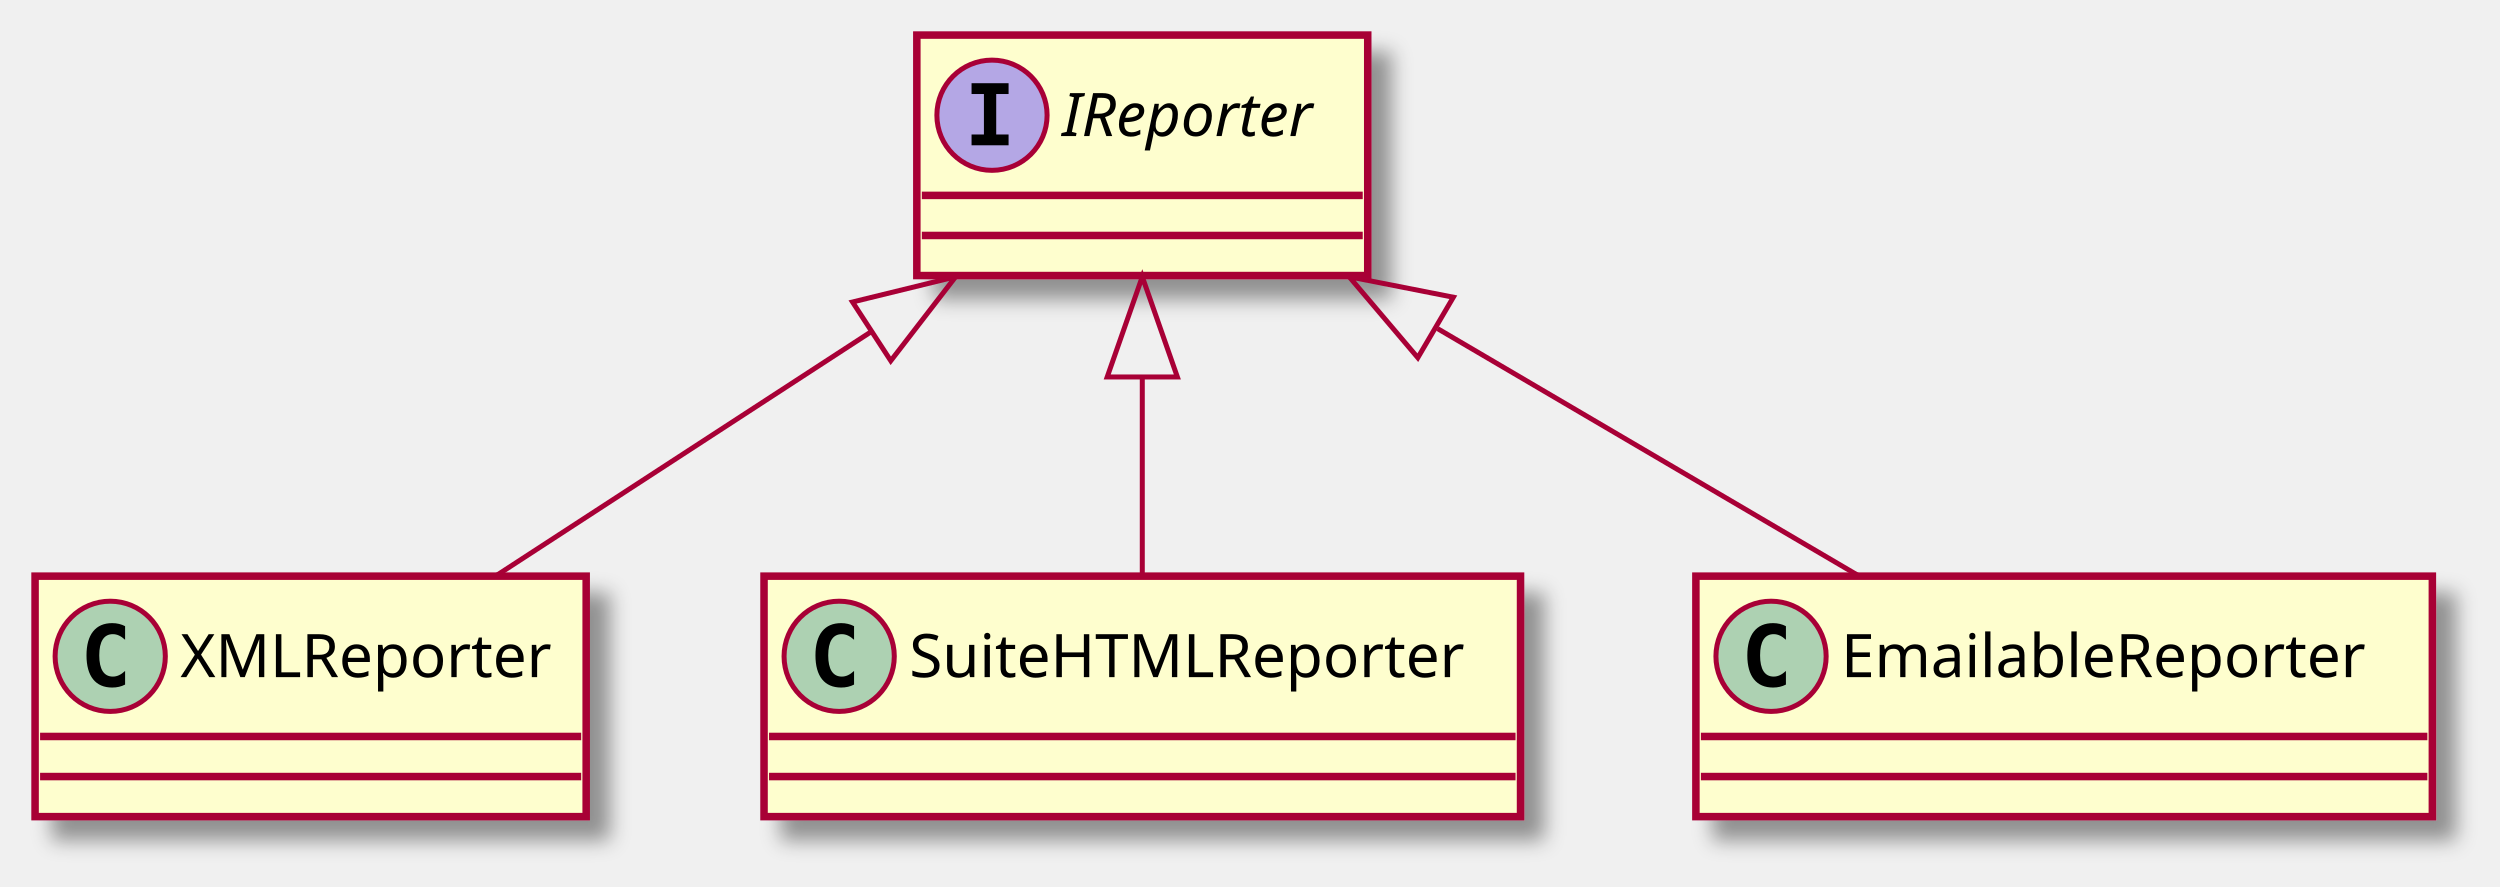
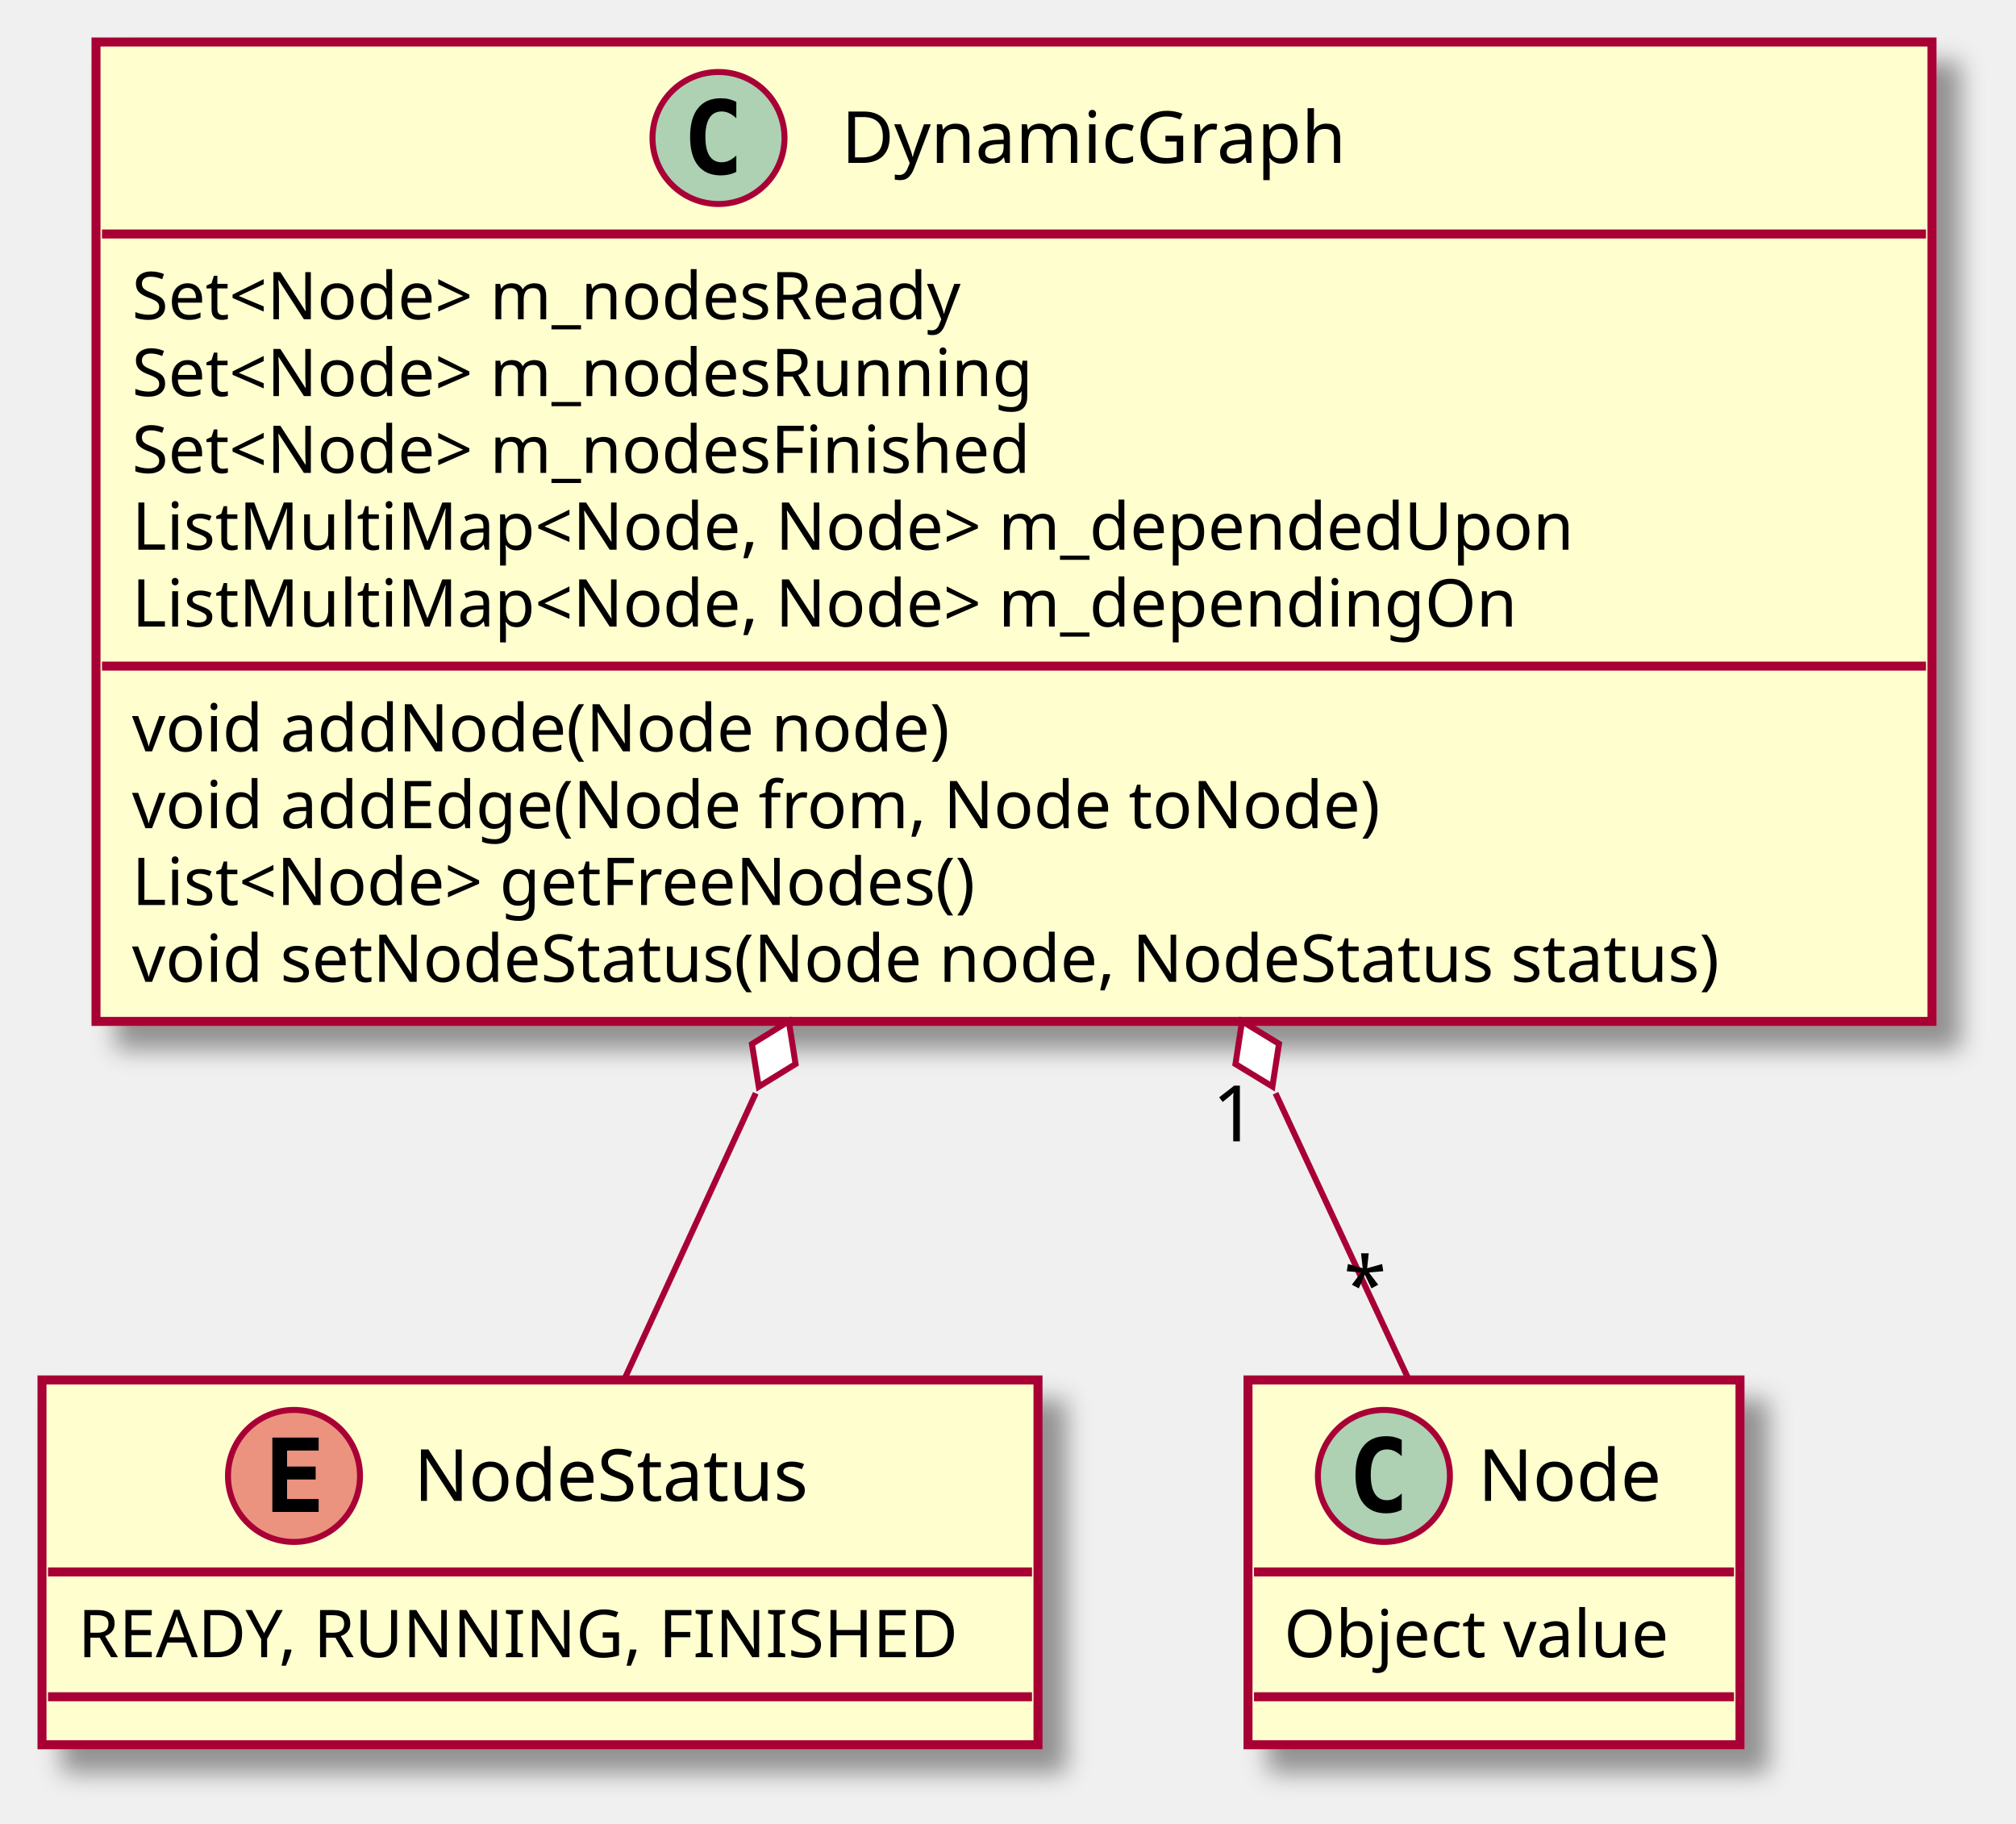
- <svg xmlns="http://www.w3.org/2000/svg" contentScriptType="application/ecmascript" contentStyleType="text/css" height="177px" preserveAspectRatio="none" style="width:499px;height:177px;" version="1.1" viewBox="0 0 499 177" width="499px" zoomAndPan="magnify">
+ <svg xmlns="http://www.w3.org/2000/svg" contentScriptType="application/ecmascript" contentStyleType="text/css" height="304px" preserveAspectRatio="none" style="width:336px;height:304px;" version="1.1" viewBox="0 0 336 304" width="336px" zoomAndPan="magnify">
  <defs>
-     <filter height="300%" id="f1rbuwvst1vlk9" width="300%" x="-1" y="-1">
+     <filter height="300%" id="f1ir8qggdlrv6" width="300%" x="-1" y="-1">
      <feGaussianBlur result="blurOut" stdDeviation="2.0" />
      <feColorMatrix in="blurOut" result="blurOut2" type="matrix" values="0 0 0 0 0 0 0 0 0 0 0 0 0 0 0 0 0 0 .4 0" />
      <feOffset dx="4.0" dy="4.0" in="blurOut2" result="blurOut3" />
      <feBlend in="SourceGraphic" in2="blurOut3" mode="normal" />
    </filter>
  </defs>
  <g>
-     <rect codeLine="1" fill="#FEFECE" filter="url(#f1rbuwvst1vlk9)" height="48" id="IReporter" style="stroke:#A80036;stroke-width:1.5;" width="90" x="183" y="7" />
-     <ellipse cx="198" cy="23" fill="#B4A7E5" rx="11" ry="11" style="stroke:#A80036;stroke-width:1.0;" />
-     <path d="M193.922,18.766 L193.922,16.609 L201.312,16.609 L201.312,18.766 L198.844,18.766 L198.844,26.844 L201.312,26.844 L201.312,29 L193.922,29 L193.922,26.844 L196.391,26.844 L196.391,18.766 L193.922,18.766 Z " fill="#000000" />
-     <text fill="#000000" font-family="sans-serif" font-size="12" font-style="italic" lengthAdjust="spacing" textLength="58" x="212" y="27.154">IReporter</text>
-     <line style="stroke:#A80036;stroke-width:1.5;" x1="184" x2="272" y1="39" y2="39" />
-     <line style="stroke:#A80036;stroke-width:1.5;" x1="184" x2="272" y1="47" y2="47" />
-     <rect codeLine="2" fill="#FEFECE" filter="url(#f1rbuwvst1vlk9)" height="48" id="XMLReporter" style="stroke:#A80036;stroke-width:1.5;" width="110" x="7" y="115" />
-     <ellipse cx="22" cy="131" fill="#ADD1B2" rx="11" ry="11" style="stroke:#A80036;stroke-width:1.0;" />
-     <path d="M24.969,136.641 Q24.391,136.938 23.75,137.086 Q23.109,137.234 22.406,137.234 Q19.906,137.234 18.586,135.586 Q17.266,133.938 17.266,130.812 Q17.266,127.688 18.586,126.031 Q19.906,124.375 22.406,124.375 Q23.109,124.375 23.758,124.531 Q24.406,124.688 24.969,124.984 L24.969,127.703 Q24.344,127.125 23.75,126.852 Q23.156,126.578 22.531,126.578 Q21.188,126.578 20.5,127.648 Q19.812,128.719 19.812,130.812 Q19.812,132.906 20.5,133.977 Q21.188,135.047 22.531,135.047 Q23.156,135.047 23.75,134.773 Q24.344,134.5 24.969,133.922 L24.969,136.641 Z " fill="#000000" />
-     <text fill="#000000" font-family="sans-serif" font-size="12" lengthAdjust="spacing" textLength="78" x="36" y="135.154">XMLReporter</text>
-     <line style="stroke:#A80036;stroke-width:1.5;" x1="8" x2="116" y1="147" y2="147" />
-     <line style="stroke:#A80036;stroke-width:1.5;" x1="8" x2="116" y1="155" y2="155" />
-     <rect codeLine="3" fill="#FEFECE" filter="url(#f1rbuwvst1vlk9)" height="48" id="SuiteHTMLReporter" style="stroke:#A80036;stroke-width:1.5;" width="151" x="152.5" y="115" />
-     <ellipse cx="167.5" cy="131" fill="#ADD1B2" rx="11" ry="11" style="stroke:#A80036;stroke-width:1.0;" />
-     <path d="M170.469,136.641 Q169.891,136.938 169.25,137.086 Q168.609,137.234 167.906,137.234 Q165.406,137.234 164.086,135.586 Q162.766,133.938 162.766,130.812 Q162.766,127.688 164.086,126.031 Q165.406,124.375 167.906,124.375 Q168.609,124.375 169.258,124.531 Q169.906,124.688 170.469,124.984 L170.469,127.703 Q169.844,127.125 169.25,126.852 Q168.656,126.578 168.031,126.578 Q166.688,126.578 166,127.648 Q165.312,128.719 165.312,130.812 Q165.312,132.906 166,133.977 Q166.688,135.047 168.031,135.047 Q168.656,135.047 169.25,134.773 Q169.844,134.5 170.469,133.922 L170.469,136.641 Z " fill="#000000" />
-     <text fill="#000000" font-family="sans-serif" font-size="12" lengthAdjust="spacing" textLength="119" x="181.5" y="135.154">SuiteHTMLReporter</text>
-     <line style="stroke:#A80036;stroke-width:1.5;" x1="153.5" x2="302.5" y1="147" y2="147" />
-     <line style="stroke:#A80036;stroke-width:1.5;" x1="153.5" x2="302.5" y1="155" y2="155" />
-     <rect codeLine="4" fill="#FEFECE" filter="url(#f1rbuwvst1vlk9)" height="48" id="EmailableReporter" style="stroke:#A80036;stroke-width:1.5;" width="147" x="338.5" y="115" />
-     <ellipse cx="353.5" cy="131" fill="#ADD1B2" rx="11" ry="11" style="stroke:#A80036;stroke-width:1.0;" />
-     <path d="M356.469,136.641 Q355.891,136.938 355.25,137.086 Q354.609,137.234 353.906,137.234 Q351.406,137.234 350.086,135.586 Q348.766,133.938 348.766,130.812 Q348.766,127.688 350.086,126.031 Q351.406,124.375 353.906,124.375 Q354.609,124.375 355.258,124.531 Q355.906,124.688 356.469,124.984 L356.469,127.703 Q355.844,127.125 355.25,126.852 Q354.656,126.578 354.031,126.578 Q352.688,126.578 352,127.648 Q351.312,128.719 351.312,130.812 Q351.312,132.906 352,133.977 Q352.688,135.047 354.031,135.047 Q354.656,135.047 355.25,134.773 Q355.844,134.5 356.469,133.922 L356.469,136.641 Z " fill="#000000" />
-     <text fill="#000000" font-family="sans-serif" font-size="12" lengthAdjust="spacing" textLength="115" x="367.5" y="135.154">EmailableReporter</text>
-     <line style="stroke:#A80036;stroke-width:1.5;" x1="339.5" x2="484.5" y1="147" y2="147" />
-     <line style="stroke:#A80036;stroke-width:1.5;" x1="339.5" x2="484.5" y1="155" y2="155" />
-     <path d="M173.769,66.283 C149.335,82.18 121.105,100.546 99.129,114.844 " fill="none" id="IReporter-backto-XMLReporter" style="stroke:#A80036;stroke-width:1.0;" />
-     <polygon fill="none" points="170.165,60.277,190.746,55.237,177.799,72.012,170.165,60.277" style="stroke:#A80036;stroke-width:1.0;" />
-     <path d="M228,75.291 C228,88.817 228,103.183 228,114.844 " fill="none" id="IReporter-backto-SuiteHTMLReporter" style="stroke:#A80036;stroke-width:1.0;" />
-     <polygon fill="none" points="221,75.237,228,55.237,235,75.237,221,75.237" style="stroke:#A80036;stroke-width:1.0;" />
-     <path d="M286.931,65.59 C314.282,81.644 346.131,100.338 370.845,114.844 " fill="none" id="IReporter-backto-EmailableReporter" style="stroke:#A80036;stroke-width:1.0;" />
-     <polygon fill="none" points="282.998,71.398,269.293,55.237,290.085,59.325,282.998,71.398" style="stroke:#A80036;stroke-width:1.0;" />
+     <rect codeLine="1" fill="#FEFECE" filter="url(#f1ir8qggdlrv6)" height="163.242" id="DynamicGraph" style="stroke:#A80036;stroke-width:1.5;" width="306" x="16" y="7" />
+     <ellipse cx="119.75" cy="23" fill="#ADD1B2" rx="11" ry="11" style="stroke:#A80036;stroke-width:1.0;" />
+     <path d="M122.719,28.641 Q122.141,28.938 121.5,29.086 Q120.859,29.234 120.156,29.234 Q117.656,29.234 116.336,27.586 Q115.016,25.938 115.016,22.812 Q115.016,19.688 116.336,18.031 Q117.656,16.375 120.156,16.375 Q120.859,16.375 121.508,16.531 Q122.156,16.688 122.719,16.984 L122.719,19.703 Q122.094,19.125 121.5,18.852 Q120.906,18.578 120.281,18.578 Q118.938,18.578 118.25,19.648 Q117.562,20.719 117.562,22.812 Q117.562,24.906 118.25,25.977 Q118.938,27.047 120.281,27.047 Q120.906,27.047 121.5,26.773 Q122.094,26.5 122.719,25.922 L122.719,28.641 Z " fill="#000000" />
+     <text fill="#000000" font-family="sans-serif" font-size="12" lengthAdjust="spacing" textLength="90" x="140.25" y="27.154">DynamicGraph</text>
+     <line style="stroke:#A80036;stroke-width:1.5;" x1="17" x2="321" y1="39" y2="39" />
+     <text fill="#000000" font-family="sans-serif" font-size="11" lengthAdjust="spacing" textLength="156" x="22" y="53.21">Set&lt;Node&gt; m_nodesReady</text>
+     <text fill="#000000" font-family="sans-serif" font-size="11" lengthAdjust="spacing" textLength="167" x="22" y="66.015">Set&lt;Node&gt; m_nodesRunning</text>
+     <text fill="#000000" font-family="sans-serif" font-size="11" lengthAdjust="spacing" textLength="169" x="22" y="78.82">Set&lt;Node&gt; m_nodesFinished</text>
+     <text fill="#000000" font-family="sans-serif" font-size="11" lengthAdjust="spacing" textLength="259" x="22" y="91.624">ListMultiMap&lt;Node, Node&gt; m_dependedUpon</text>
+     <text fill="#000000" font-family="sans-serif" font-size="11" lengthAdjust="spacing" textLength="249" x="22" y="104.429">ListMultiMap&lt;Node, Node&gt; m_dependingOn</text>
+     <line style="stroke:#A80036;stroke-width:1.5;" x1="17" x2="321" y1="111.023" y2="111.023" />
+     <text fill="#000000" font-family="sans-serif" font-size="11" lengthAdjust="spacing" textLength="146" x="22" y="125.234">void addNode(Node node)</text>
+     <text fill="#000000" font-family="sans-serif" font-size="11" lengthAdjust="spacing" textLength="225" x="22" y="138.039">void addEdge(Node from, Node toNode)</text>
+     <text fill="#000000" font-family="sans-serif" font-size="11" lengthAdjust="spacing" textLength="158" x="22" y="150.843">List&lt;Node&gt; getFreeNodes()</text>
+     <text fill="#000000" font-family="sans-serif" font-size="11" lengthAdjust="spacing" textLength="294" x="22" y="163.648">void setNodeStatus(Node node, NodeStatus status)</text>
+     <rect codeLine="13" fill="#FEFECE" filter="url(#f1ir8qggdlrv6)" height="60.805" id="NodeStatus" style="stroke:#A80036;stroke-width:1.5;" width="166" x="7" y="230" />
+     <ellipse cx="49" cy="246" fill="#EB937F" rx="11" ry="11" style="stroke:#A80036;stroke-width:1.0;" />
+     <path d="M53.109,252 L45.391,252 L45.391,239.609 L53.109,239.609 L53.109,241.766 L47.844,241.766 L47.844,244.438 L52.609,244.438 L52.609,246.594 L47.844,246.594 L47.844,249.844 L53.109,249.844 L53.109,252 Z " fill="#000000" />
+     <text fill="#000000" font-family="sans-serif" font-size="12" lengthAdjust="spacing" textLength="74" x="69" y="250.154">NodeStatus</text>
+     <line style="stroke:#A80036;stroke-width:1.5;" x1="8" x2="172" y1="262" y2="262" />
+     <text fill="#000000" font-family="sans-serif" font-size="11" lengthAdjust="spacing" textLength="154" x="13" y="276.21">READY, RUNNING, FINISHED</text>
+     <line style="stroke:#A80036;stroke-width:1.5;" x1="8" x2="172" y1="282.805" y2="282.805" />
+     <rect codeLine="17" fill="#FEFECE" filter="url(#f1ir8qggdlrv6)" height="60.805" id="Node" style="stroke:#A80036;stroke-width:1.5;" width="82" x="208" y="230" />
+     <ellipse cx="230.65" cy="246" fill="#ADD1B2" rx="11" ry="11" style="stroke:#A80036;stroke-width:1.0;" />
+     <path d="M233.619,251.641 Q233.041,251.938 232.4,252.086 Q231.759,252.234 231.056,252.234 Q228.556,252.234 227.236,250.586 Q225.916,248.938 225.916,245.812 Q225.916,242.688 227.236,241.031 Q228.556,239.375 231.056,239.375 Q231.759,239.375 232.408,239.531 Q233.056,239.688 233.619,239.984 L233.619,242.703 Q232.994,242.125 232.4,241.852 Q231.806,241.578 231.181,241.578 Q229.838,241.578 229.15,242.648 Q228.463,243.719 228.463,245.812 Q228.463,247.906 229.15,248.977 Q229.838,250.047 231.181,250.047 Q231.806,250.047 232.4,249.773 Q232.994,249.5 233.619,248.922 L233.619,251.641 Z " fill="#000000" />
+     <text fill="#000000" font-family="sans-serif" font-size="12" lengthAdjust="spacing" textLength="33" x="246.35" y="250.154">Node</text>
+     <line style="stroke:#A80036;stroke-width:1.5;" x1="209" x2="289" y1="262" y2="262" />
+     <text fill="#000000" font-family="sans-serif" font-size="11" lengthAdjust="spacing" textLength="70" x="214" y="276.21">Object value</text>
+     <line style="stroke:#A80036;stroke-width:1.5;" x1="209" x2="289" y1="282.805" y2="282.805" />
+     <path codeLine="21" d="M212.588,182.215 C220.626,199.496 228.469,216.359 234.805,229.981 " fill="none" id="DynamicGraph-backto-Node" style="stroke:#A80036;stroke-width:1.0;" />
+     <polygon fill="#FFFFFF" points="207.008,170.218,205.912,177.346,212.069,181.099,213.166,173.972,207.008,170.218" style="stroke:#A80036;stroke-width:1.0;" />
+     <text fill="#000000" font-family="sans-serif" font-size="13" lengthAdjust="spacing" textLength="8" x="202.037" y="190.226">1</text>
+     <text fill="#000000" font-family="sans-serif" font-size="13" lengthAdjust="spacing" textLength="7" x="223.935" y="218.768">*</text>
+     <path codeLine="22" d="M125.957,182.215 C118.019,199.496 110.274,216.359 104.017,229.981 " fill="none" id="DynamicGraph-backto-NodeStatus" style="stroke:#A80036;stroke-width:1.0;" />
+     <polygon fill="#FFFFFF" points="131.467,170.218,125.327,174.001,126.458,181.123,132.597,177.34,131.467,170.218" style="stroke:#A80036;stroke-width:1.0;" />
  </g>
</svg>
